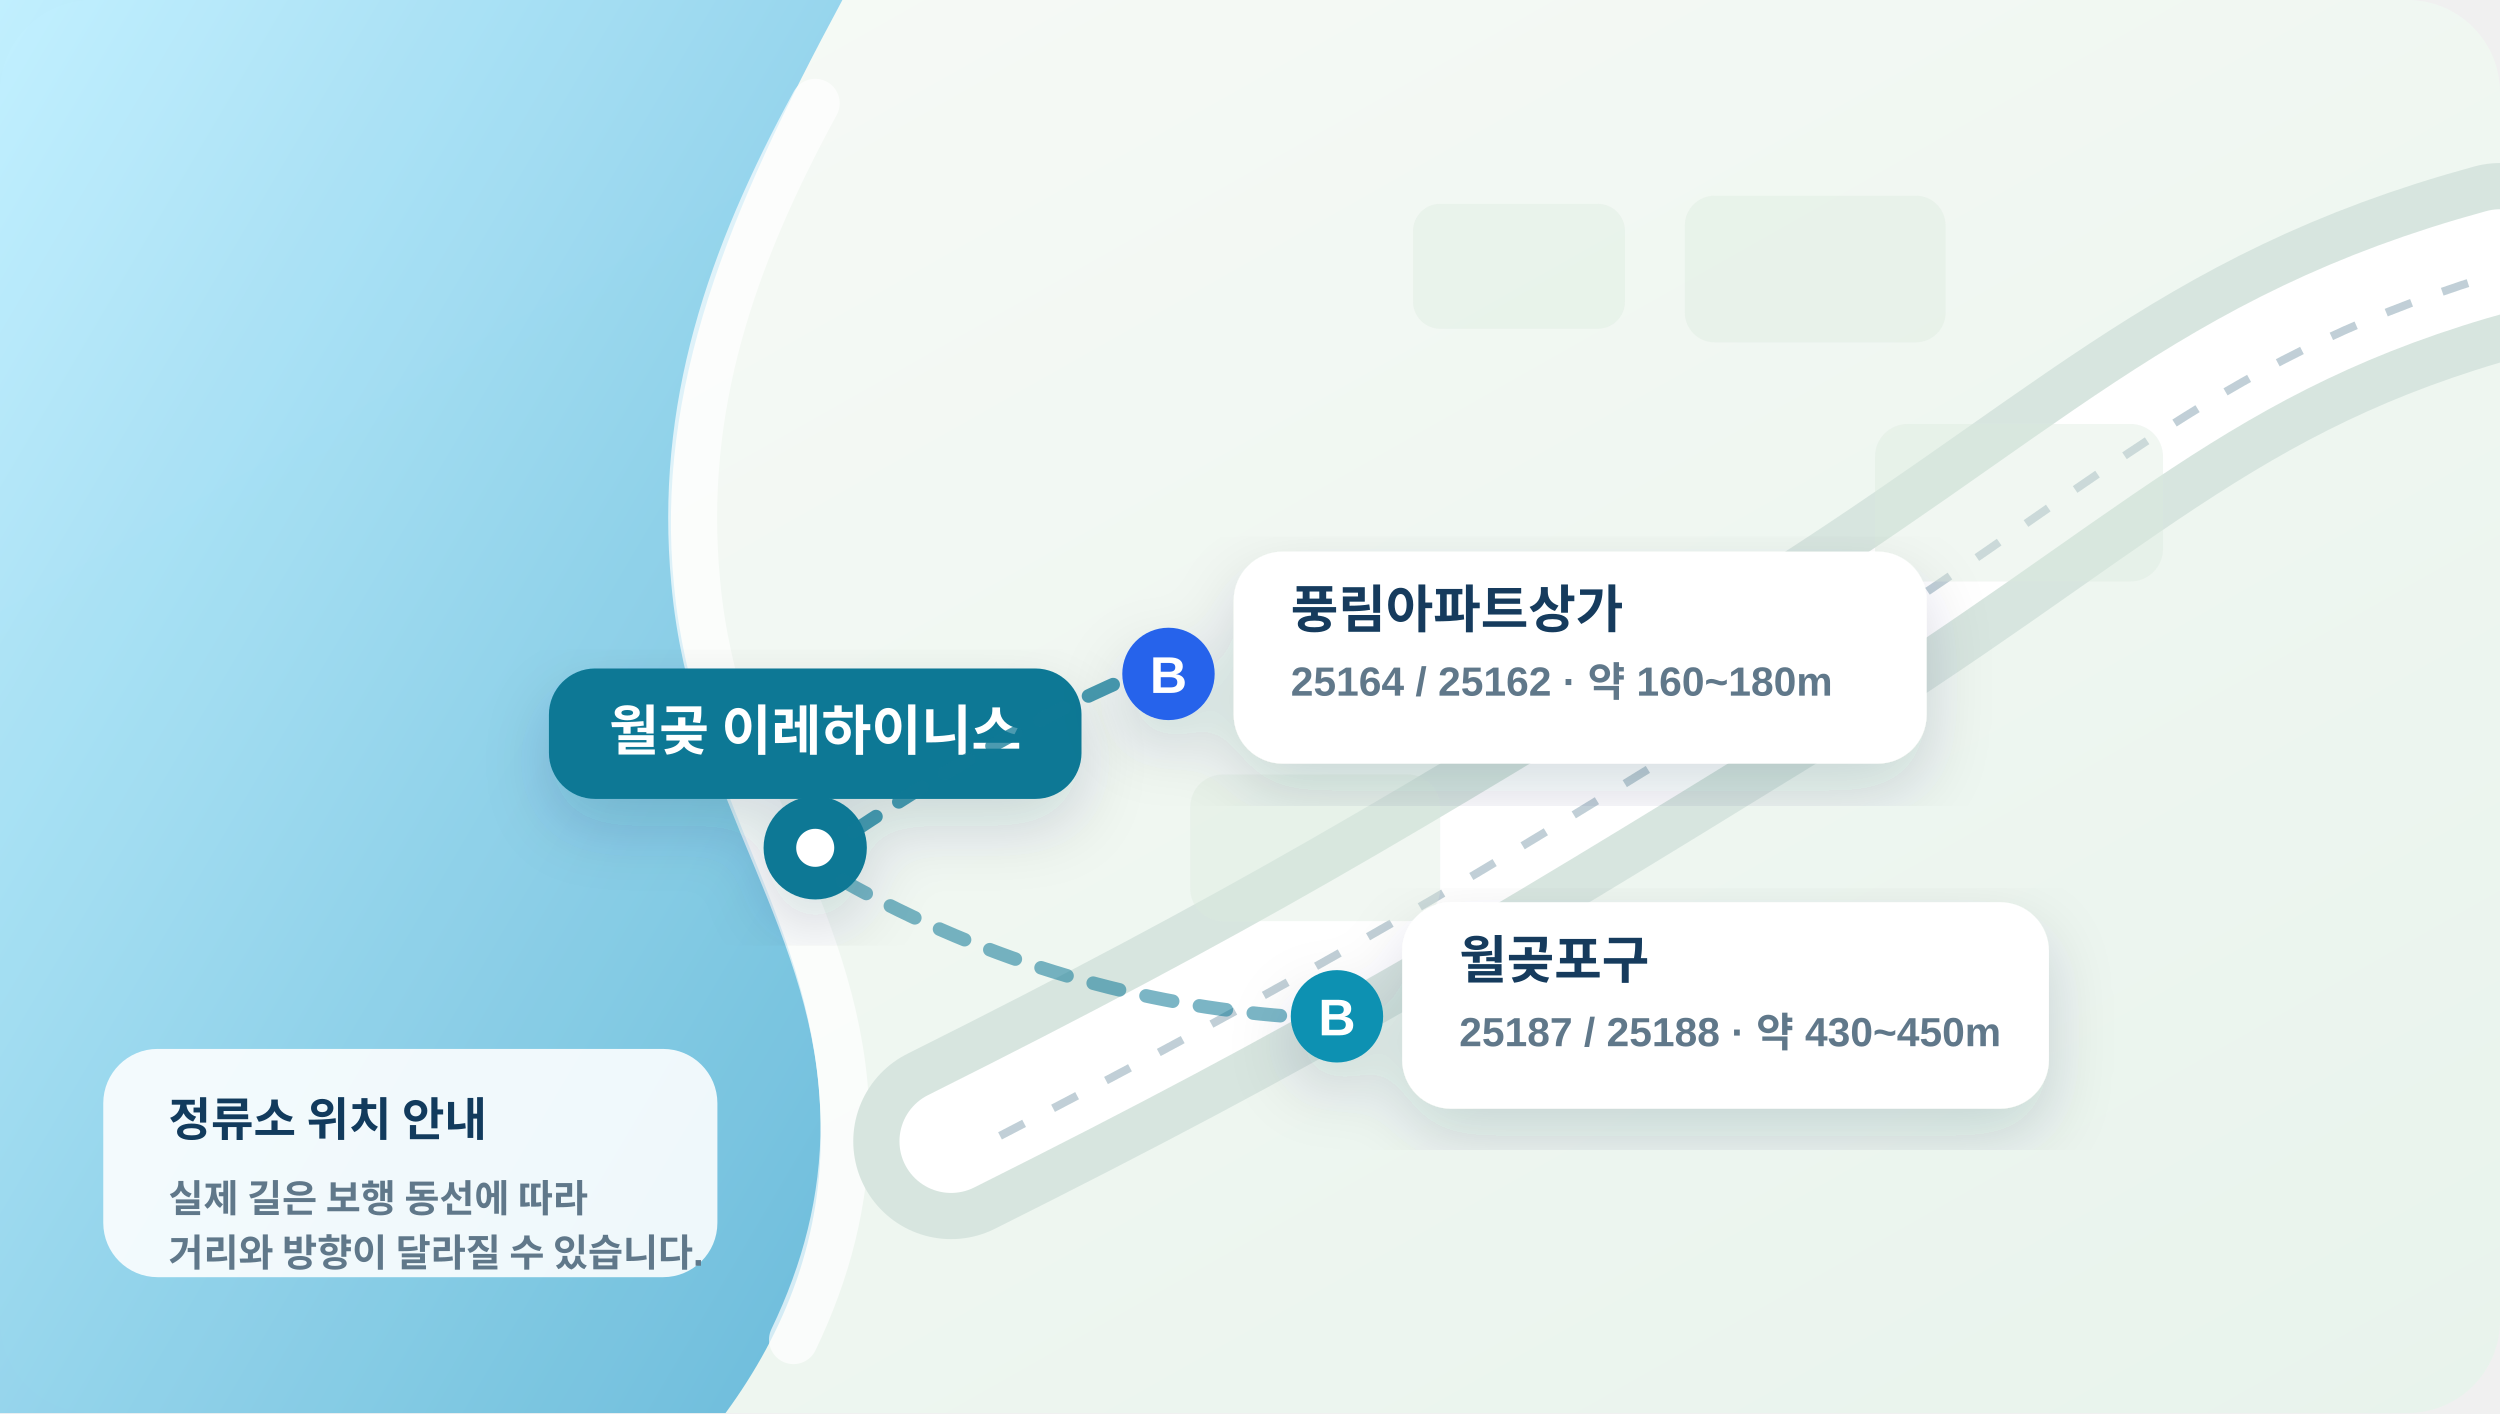
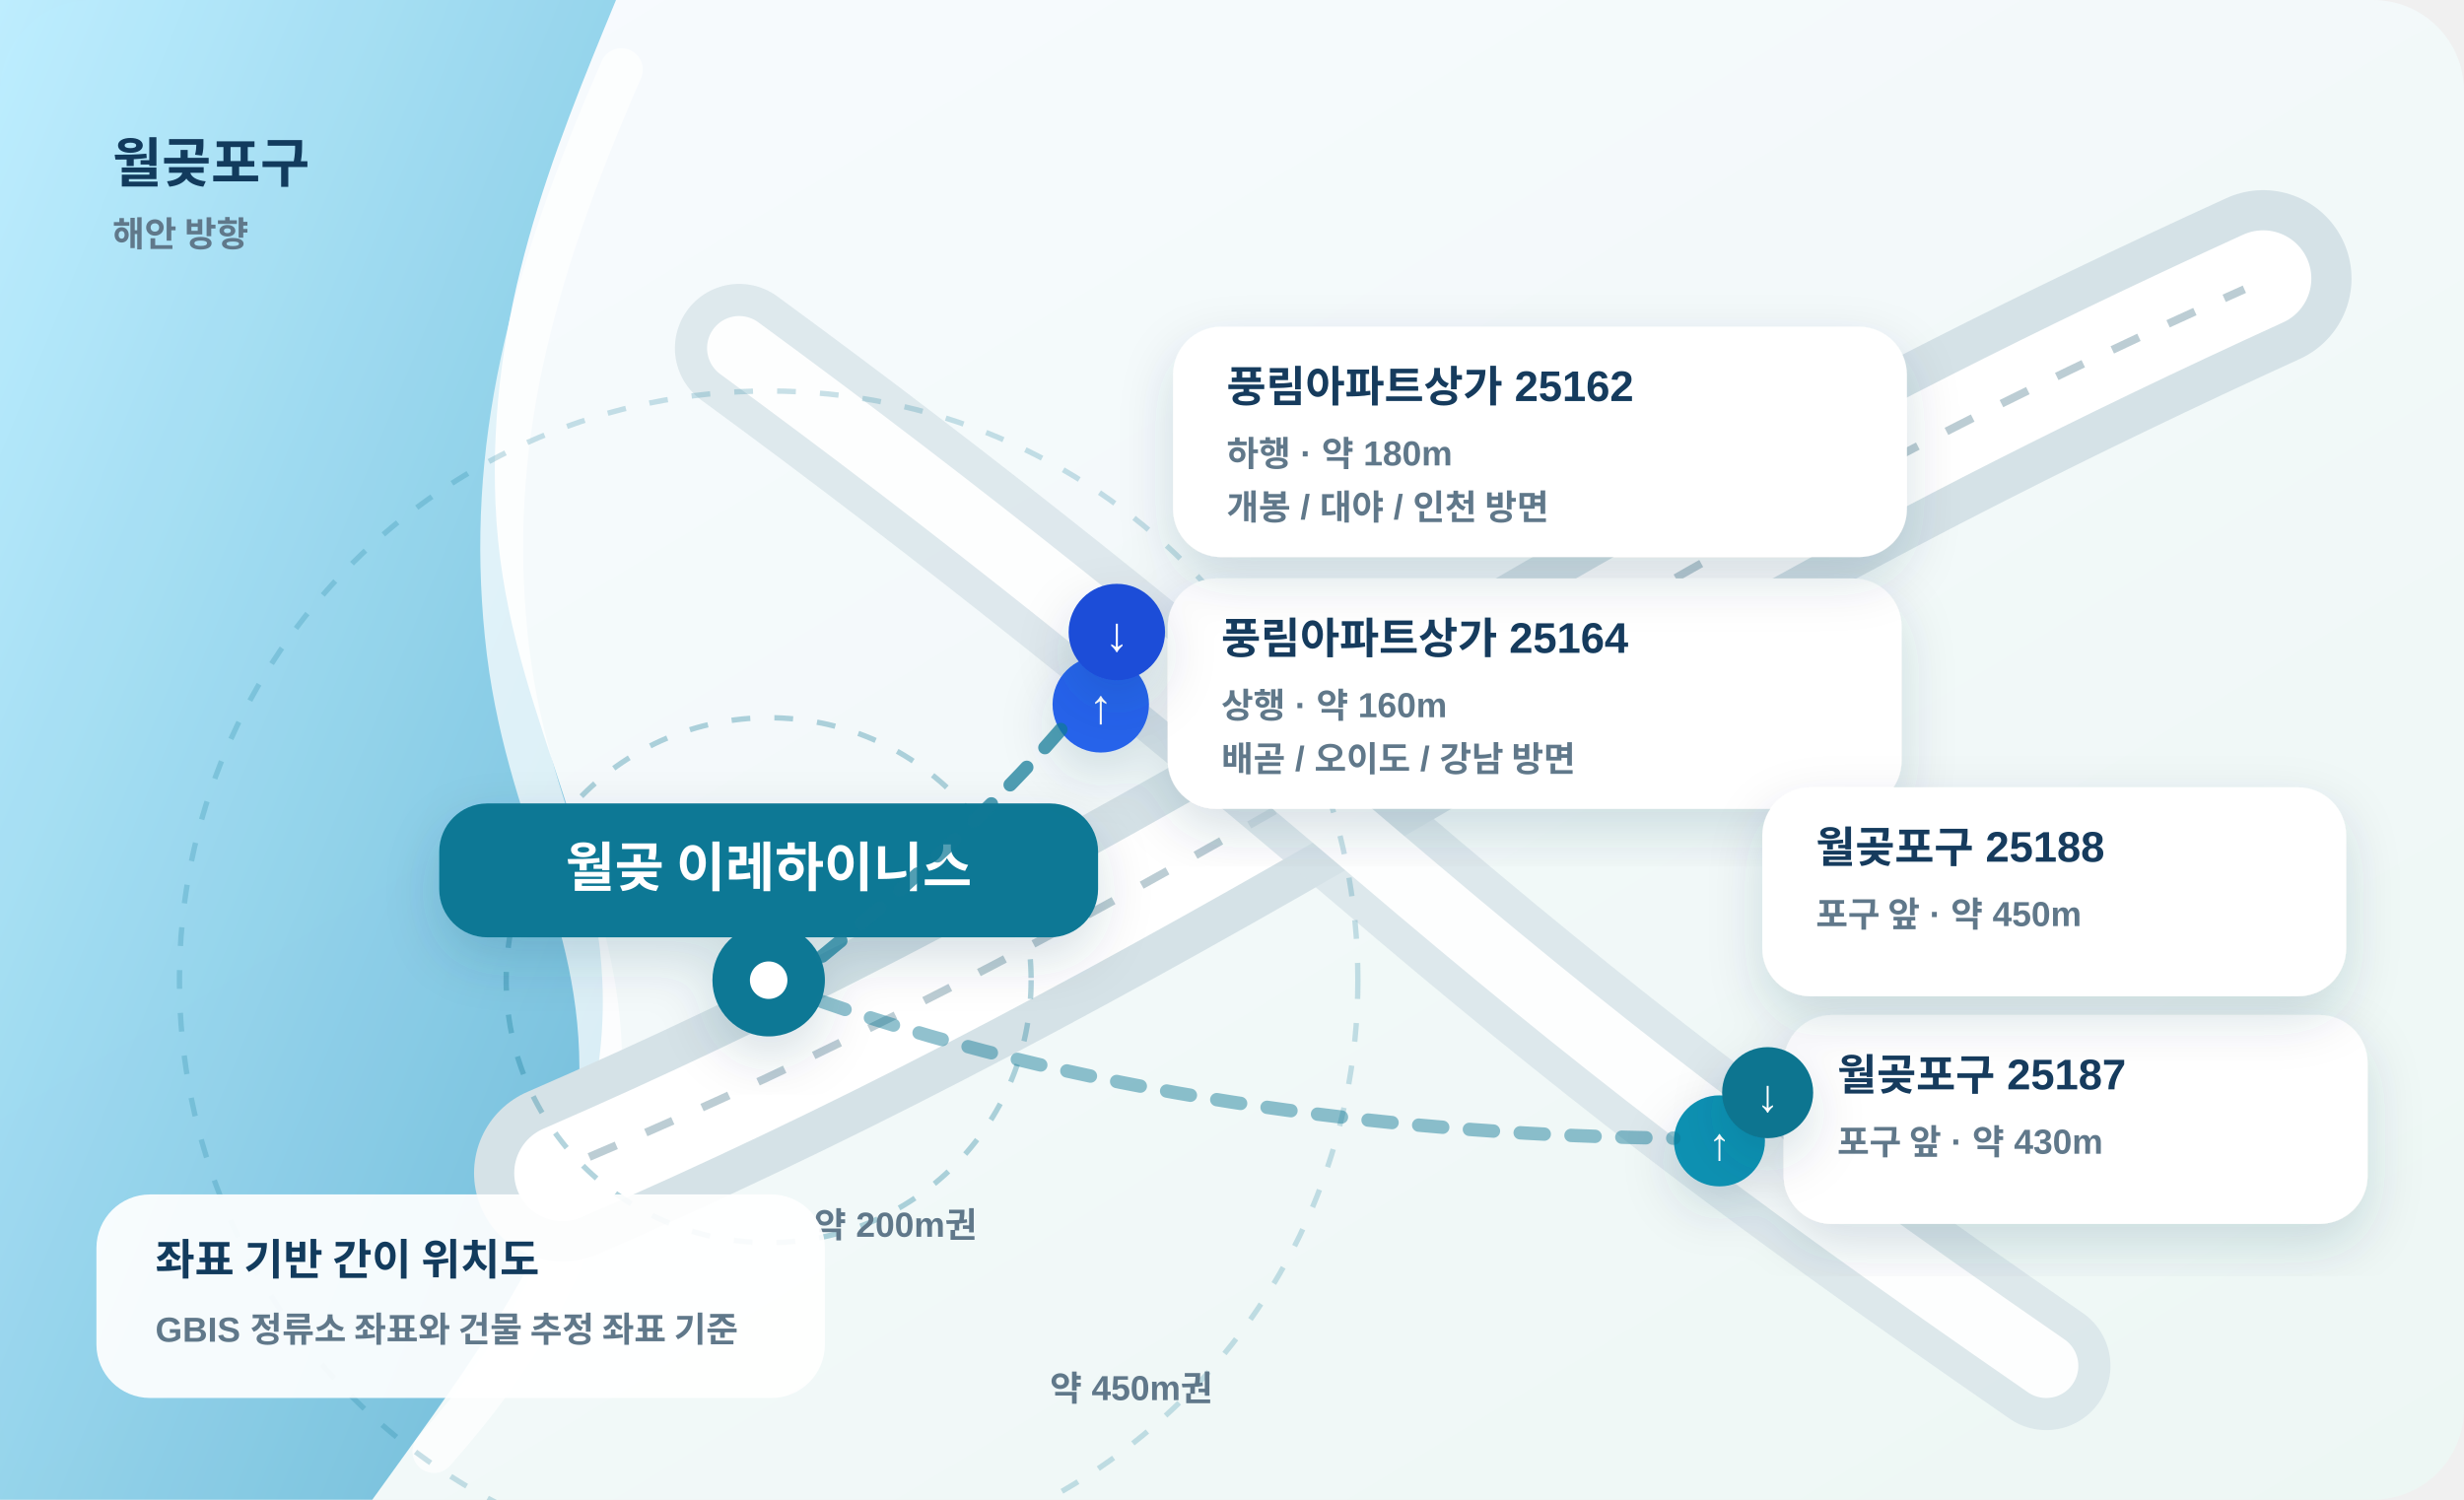
- <svg xmlns="http://www.w3.org/2000/svg" viewBox="0 0 920 520" role="img" aria-labelledby="title desc">
+ <svg xmlns="http://www.w3.org/2000/svg" viewBox="0 0 920 560" role="img" aria-labelledby="title desc">
  <defs>
-     <linearGradient id="sea" x1="0" y1="0" x2="1" y2="1">
-       <stop offset="0" stop-color="#bfefff" />
-       <stop offset="1" stop-color="#65b8d9" />
+     <linearGradient id="bg" x1="0" y1="0" x2="1" y2="1">
+       <stop offset="0" stop-color="#f8fbff" />
+       <stop offset="1" stop-color="#edf7f4" />
    </linearGradient>
-     <linearGradient id="land" x1="0" y1="0" x2="1" y2="1">
-       <stop offset="0" stop-color="#f8fbf7" />
-       <stop offset="1" stop-color="#e8f3ec" />
+     <linearGradient id="water" x1="0" y1="0" x2="1" y2="1">
+       <stop offset="0" stop-color="#b8ecff" />
+       <stop offset="1" stop-color="#5fb4d4" />
    </linearGradient>
-     <filter id="shadow" x="-20%" y="-20%" width="140%" height="140%">
-       <feDropShadow dx="0" dy="10" stdDeviation="12" flood-color="#0b3550" flood-opacity="0.16" />
+     <filter id="shadow" x="-25%" y="-25%" width="150%" height="150%">
+       <feDropShadow dx="0" dy="8" stdDeviation="10" flood-color="#123b5d" flood-opacity="0.16" />
    </filter>
+     <style>
+       .label{font-family:Pretendard,Arial,sans-serif;fill:#123b5d}
+       .muted{font-family:Pretendard,Arial,sans-serif;fill:#60788a}
+       .small{font-size:13px;font-weight:700}.mid{font-size:16px;font-weight:850}.title{font-size:20px;font-weight:950}
+     </style>
  </defs>
-   <rect width="920" height="520" rx="34" fill="url(#land)" />
-   <path d="M0 0h310c-42 78-69 143-62 215 7 77 53 124 54 199 1 41-13 76-35 106H0z" fill="url(#sea)" opacity="0.95" />
-   <path d="M300 38c-31 57-50 112-44 176 7 78 54 125 55 199 0 29-7 55-19 80" fill="none" stroke="#ffffff" stroke-width="18" stroke-linecap="round" opacity="0.7" />
-   <path d="M350 420 C470 360, 530 324, 650 250 S810 126, 920 96" fill="none" stroke="#d7e5df" stroke-width="72" stroke-linecap="round" />
-   <path d="M350 420 C470 360, 530 324, 650 250 S810 126, 920 96" fill="none" stroke="#ffffff" stroke-width="38" stroke-linecap="round" />
-   <path d="M368 418 C482 359, 538 326, 655 253 S812 134, 915 102" fill="none" stroke="#9fb6c1" stroke-width="3" stroke-dasharray="10 12" opacity="0.65" />
-   <g opacity="0.38">
-     <rect x="520" y="75" width="78" height="46" rx="10" fill="#dbe9de" />
-     <rect x="620" y="72" width="96" height="54" rx="11" fill="#dbe9de" />
-     <rect x="690" y="156" width="106" height="58" rx="12" fill="#dbe9de" />
-     <rect x="438" y="285" width="92" height="54" rx="12" fill="#dbe9de" />
-     <rect x="570" y="346" width="132" height="60" rx="14" fill="#dbe9de" />
+   <rect width="920" height="560" rx="34" fill="url(#bg)" />
+   <path d="M0 0h230c-24 58-48 117-45 188 3 75 42 123 40 191-2 69-45 124-86 181H0z" fill="url(#water)" opacity=".9" />
+   <path d="M232 26c-35 80-50 142-43 211 7 70 39 106 35 174-3 53-31 96-62 131" fill="none" stroke="#fff" stroke-width="16" stroke-linecap="round" opacity=".72" />
+   <text x="42" y="68" class="label title" fill="#0b5f78">월곶포구</text>
+   <text x="42" y="92" class="muted small">해안 방향</text>
+   <path d="M210 438 C300 399 386 354 490 294 S685 177 845 104" fill="none" stroke="#d5e2e7" stroke-width="66" stroke-linecap="round" />
+   <path d="M210 438 C300 399 386 354 490 294 S685 177 845 104" fill="none" stroke="#fff" stroke-width="36" stroke-linecap="round" />
+   <path d="M220 432 C310 394 394 350 498 290 S690 174 838 108" fill="none" stroke="#93aeb9" stroke-width="3" stroke-dasharray="11 12" opacity=".62" />
+   <path d="M276 130 C358 190 434 251 515 320 S654 434 764 510" fill="none" stroke="#d5e2e7" stroke-width="48" stroke-linecap="round" opacity=".72" />
+   <path d="M276 130 C358 190 434 251 515 320 S654 434 764 510" fill="none" stroke="#fff" stroke-width="24" stroke-linecap="round" opacity=".95" />
+   <circle cx="287" cy="366" r="98" fill="none" stroke="#0f7895" stroke-width="2" stroke-dasharray="7 9" opacity=".32" />
+   <circle cx="287" cy="366" r="220" fill="none" stroke="#0f7895" stroke-width="2" stroke-dasharray="7 9" opacity=".22" />
+   <text x="304" y="462" class="muted small">약 200m권</text>
+   <text x="392" y="523" class="muted small">약 450m권</text>
+   <g filter="url(#shadow)">
+     <circle cx="287" cy="366" r="21" fill="#0f7895" />
+     <circle cx="287" cy="366" r="7" fill="#fff" />
+     <rect x="164" y="300" width="246" height="50" rx="18" fill="#0f7895" />
+     <text x="287" y="331" text-anchor="middle" font-family="Pretendard,Arial,sans-serif" font-size="20" font-weight="950" fill="#fff">월곶 이레하이니스</text>
  </g>
  <g filter="url(#shadow)">
-     <circle cx="300" cy="312" r="19" fill="#0f7895" />
-     <circle cx="300" cy="312" r="7" fill="#fff" />
-     <rect x="202" y="246" width="196" height="48" rx="17" fill="#0f7895" />
-     <text x="300" y="276" text-anchor="middle" font-family="Pretendard, Arial, sans-serif" font-size="20" font-weight="800" fill="#fff">월곶 이레하이니스</text>
+     <circle cx="411" cy="263" r="18" fill="#2563eb" />
+     <text x="411" y="270" text-anchor="middle" font-family="Arial" font-size="18" font-weight="900" fill="#fff">↑</text>
+     <rect x="436" y="216" width="274" height="86" rx="18" fill="#fff" />
+     <text x="456" y="244" class="label mid">풍림아파트상가 25164</text>
+     <text x="456" y="268" class="muted small">상행 · 약 160m</text>
+     <text x="456" y="288" class="muted small">배곧 / 오이도 / 강남 방면</text>
  </g>
  <g filter="url(#shadow)">
-     <circle cx="430" cy="248" r="17" fill="#2563eb" />
-     <text x="430" y="255" text-anchor="middle" font-family="Arial" font-size="19" font-weight="900" fill="#fff">B</text>
-     <rect x="454" y="203" width="255" height="78" rx="18" fill="#fff" />
-     <text x="475" y="231" font-family="Pretendard, Arial, sans-serif" font-size="19" font-weight="900" fill="#123b5d">풍림아파트상가</text>
-     <text x="475" y="256" font-family="Pretendard, Arial, sans-serif" font-size="15" font-weight="700" fill="#60788a">25164 / 25162 · 약 160~180m</text>
+     <circle cx="417" cy="236" r="18" fill="#1d4ed8" />
+     <text x="417" y="243" text-anchor="middle" font-family="Arial" font-size="18" font-weight="900" fill="#fff">↓</text>
+     <rect x="438" y="122" width="274" height="86" rx="18" fill="#fff" />
+     <text x="458" y="150" class="label mid">풍림아파트상가 25162</text>
+     <text x="458" y="174" class="muted small">하행 · 약 180m</text>
+     <text x="458" y="194" class="muted small">개봉 / 대야 / 인천 방면</text>
  </g>
  <g filter="url(#shadow)">
-     <circle cx="492" cy="374" r="17" fill="#0891b2" />
-     <text x="492" y="381" text-anchor="middle" font-family="Arial" font-size="19" font-weight="900" fill="#fff">B</text>
-     <rect x="516" y="332" width="238" height="76" rx="18" fill="#fff" />
-     <text x="537" y="360" font-family="Pretendard, Arial, sans-serif" font-size="19" font-weight="900" fill="#123b5d">월곶포구</text>
-     <text x="537" y="385" font-family="Pretendard, Arial, sans-serif" font-size="15" font-weight="700" fill="#60788a">25187 / 25188 · 약 430~450m</text>
+     <circle cx="642" cy="426" r="17" fill="#0891b2" />
+     <text x="642" y="433" text-anchor="middle" font-family="Arial" font-size="17" font-weight="900" fill="#fff">↑</text>
+     <rect x="666" y="379" width="218" height="78" rx="18" fill="#fff" />
+     <text x="686" y="407" class="label mid">월곶포구 25187</text>
+     <text x="686" y="431" class="muted small">포구 앞 · 약 430m</text>
  </g>
-   <path d="M314 306 C350 282, 382 264, 414 250" fill="none" stroke="#0f7895" stroke-width="5" stroke-linecap="round" stroke-dasharray="10 10" opacity="0.75" />
-   <path d="M310 324 C365 355, 421 370, 474 374" fill="none" stroke="#0f7895" stroke-width="5" stroke-linecap="round" stroke-dasharray="10 10" opacity="0.55" />
+   <g filter="url(#shadow)">
+     <circle cx="660" cy="408" r="17" fill="#0e7490" />
+     <text x="660" y="415" text-anchor="middle" font-family="Arial" font-size="17" font-weight="900" fill="#fff">↓</text>
+     <rect x="658" y="294" width="218" height="78" rx="18" fill="#fff" />
+     <text x="678" y="322" class="label mid">월곶포구 25188</text>
+     <text x="678" y="346" class="muted small">포구 앞 · 약 450m</text>
+   </g>
+   <path d="M307 357 C345 326 378 294 399 269" fill="none" stroke="#0f7895" stroke-width="5" stroke-linecap="round" stroke-dasharray="9 10" opacity=".72" />
+   <path d="M307 374 C412 411 530 424 625 425" fill="none" stroke="#0f7895" stroke-width="5" stroke-linecap="round" stroke-dasharray="9 10" opacity=".46" />
  <g>
-     <rect x="38" y="386" width="226" height="84" rx="20" fill="#ffffff" opacity="0.88" />
-     <text x="62" y="418" font-family="Pretendard, Arial, sans-serif" font-size="17" font-weight="900" fill="#123b5d">정류소 위치 안내</text>
-     <text x="62" y="446" font-family="Pretendard, Arial, sans-serif" font-size="14" font-weight="700" fill="#60788a">실제 길은 보행 동선에 따라</text>
-     <text x="62" y="466" font-family="Pretendard, Arial, sans-serif" font-size="14" font-weight="700" fill="#60788a">거리와 방향이 달라질 수 있습니다.</text>
+     <rect x="36" y="446" width="272" height="76" rx="20" fill="#fff" opacity=".92" />
+     <text x="58" y="476" class="label mid">좌표 기반 간이 위치도</text>
+     <text x="58" y="501" class="muted small">GBIS 정류소 좌표와 건물 추정 좌표 기준</text>
  </g>
</svg>
